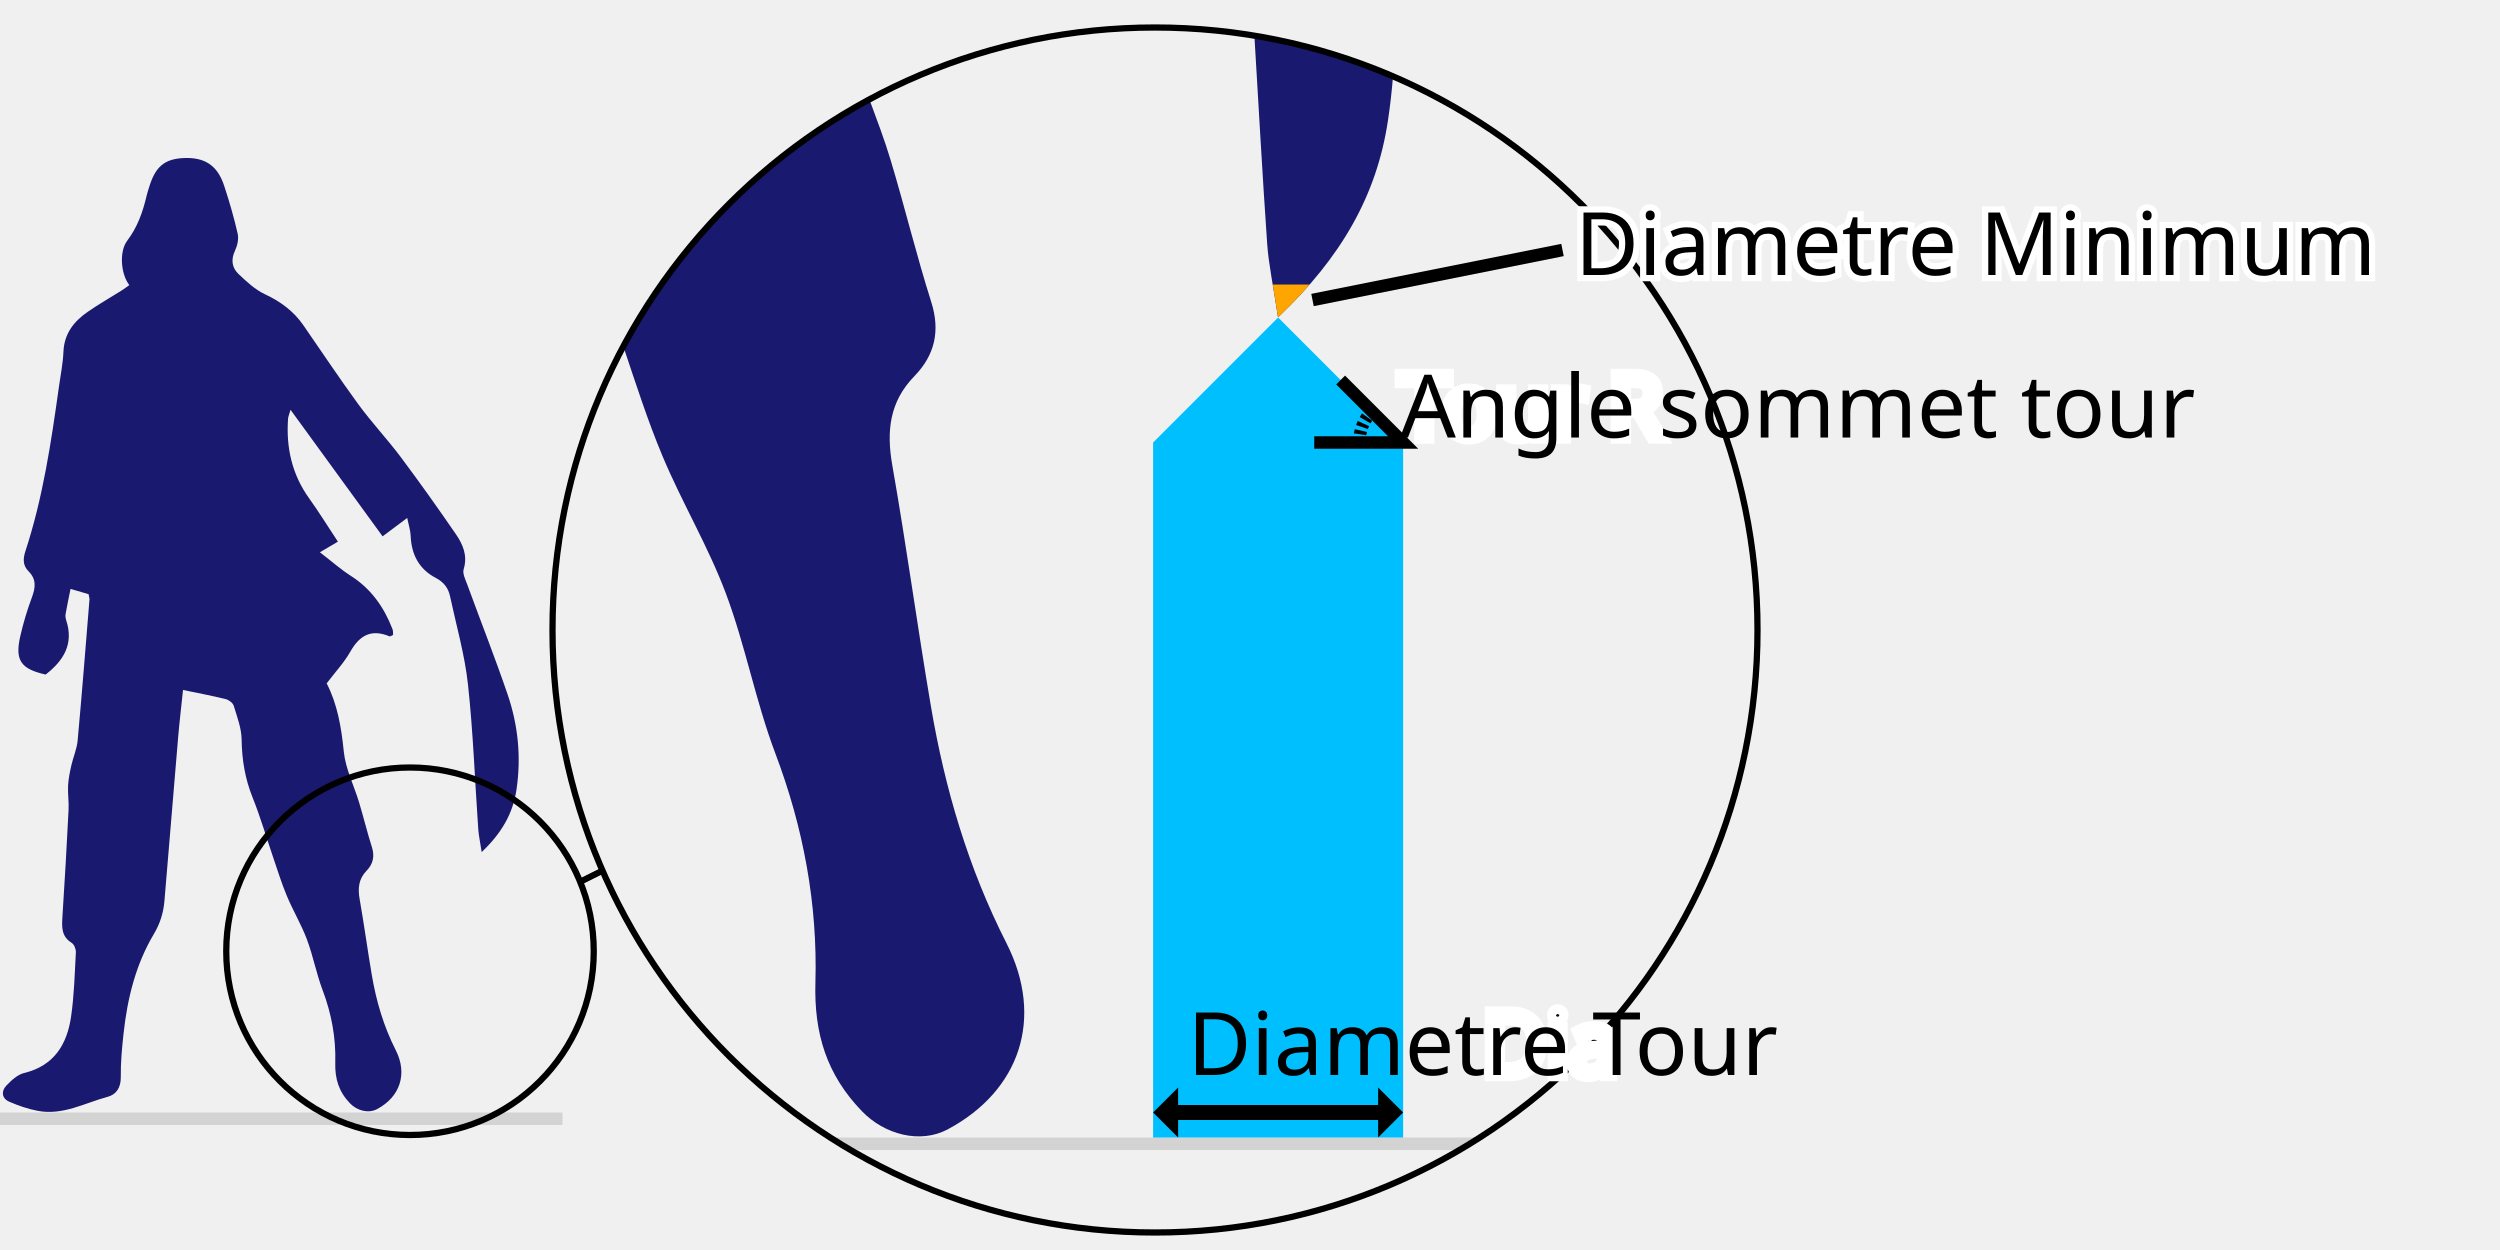
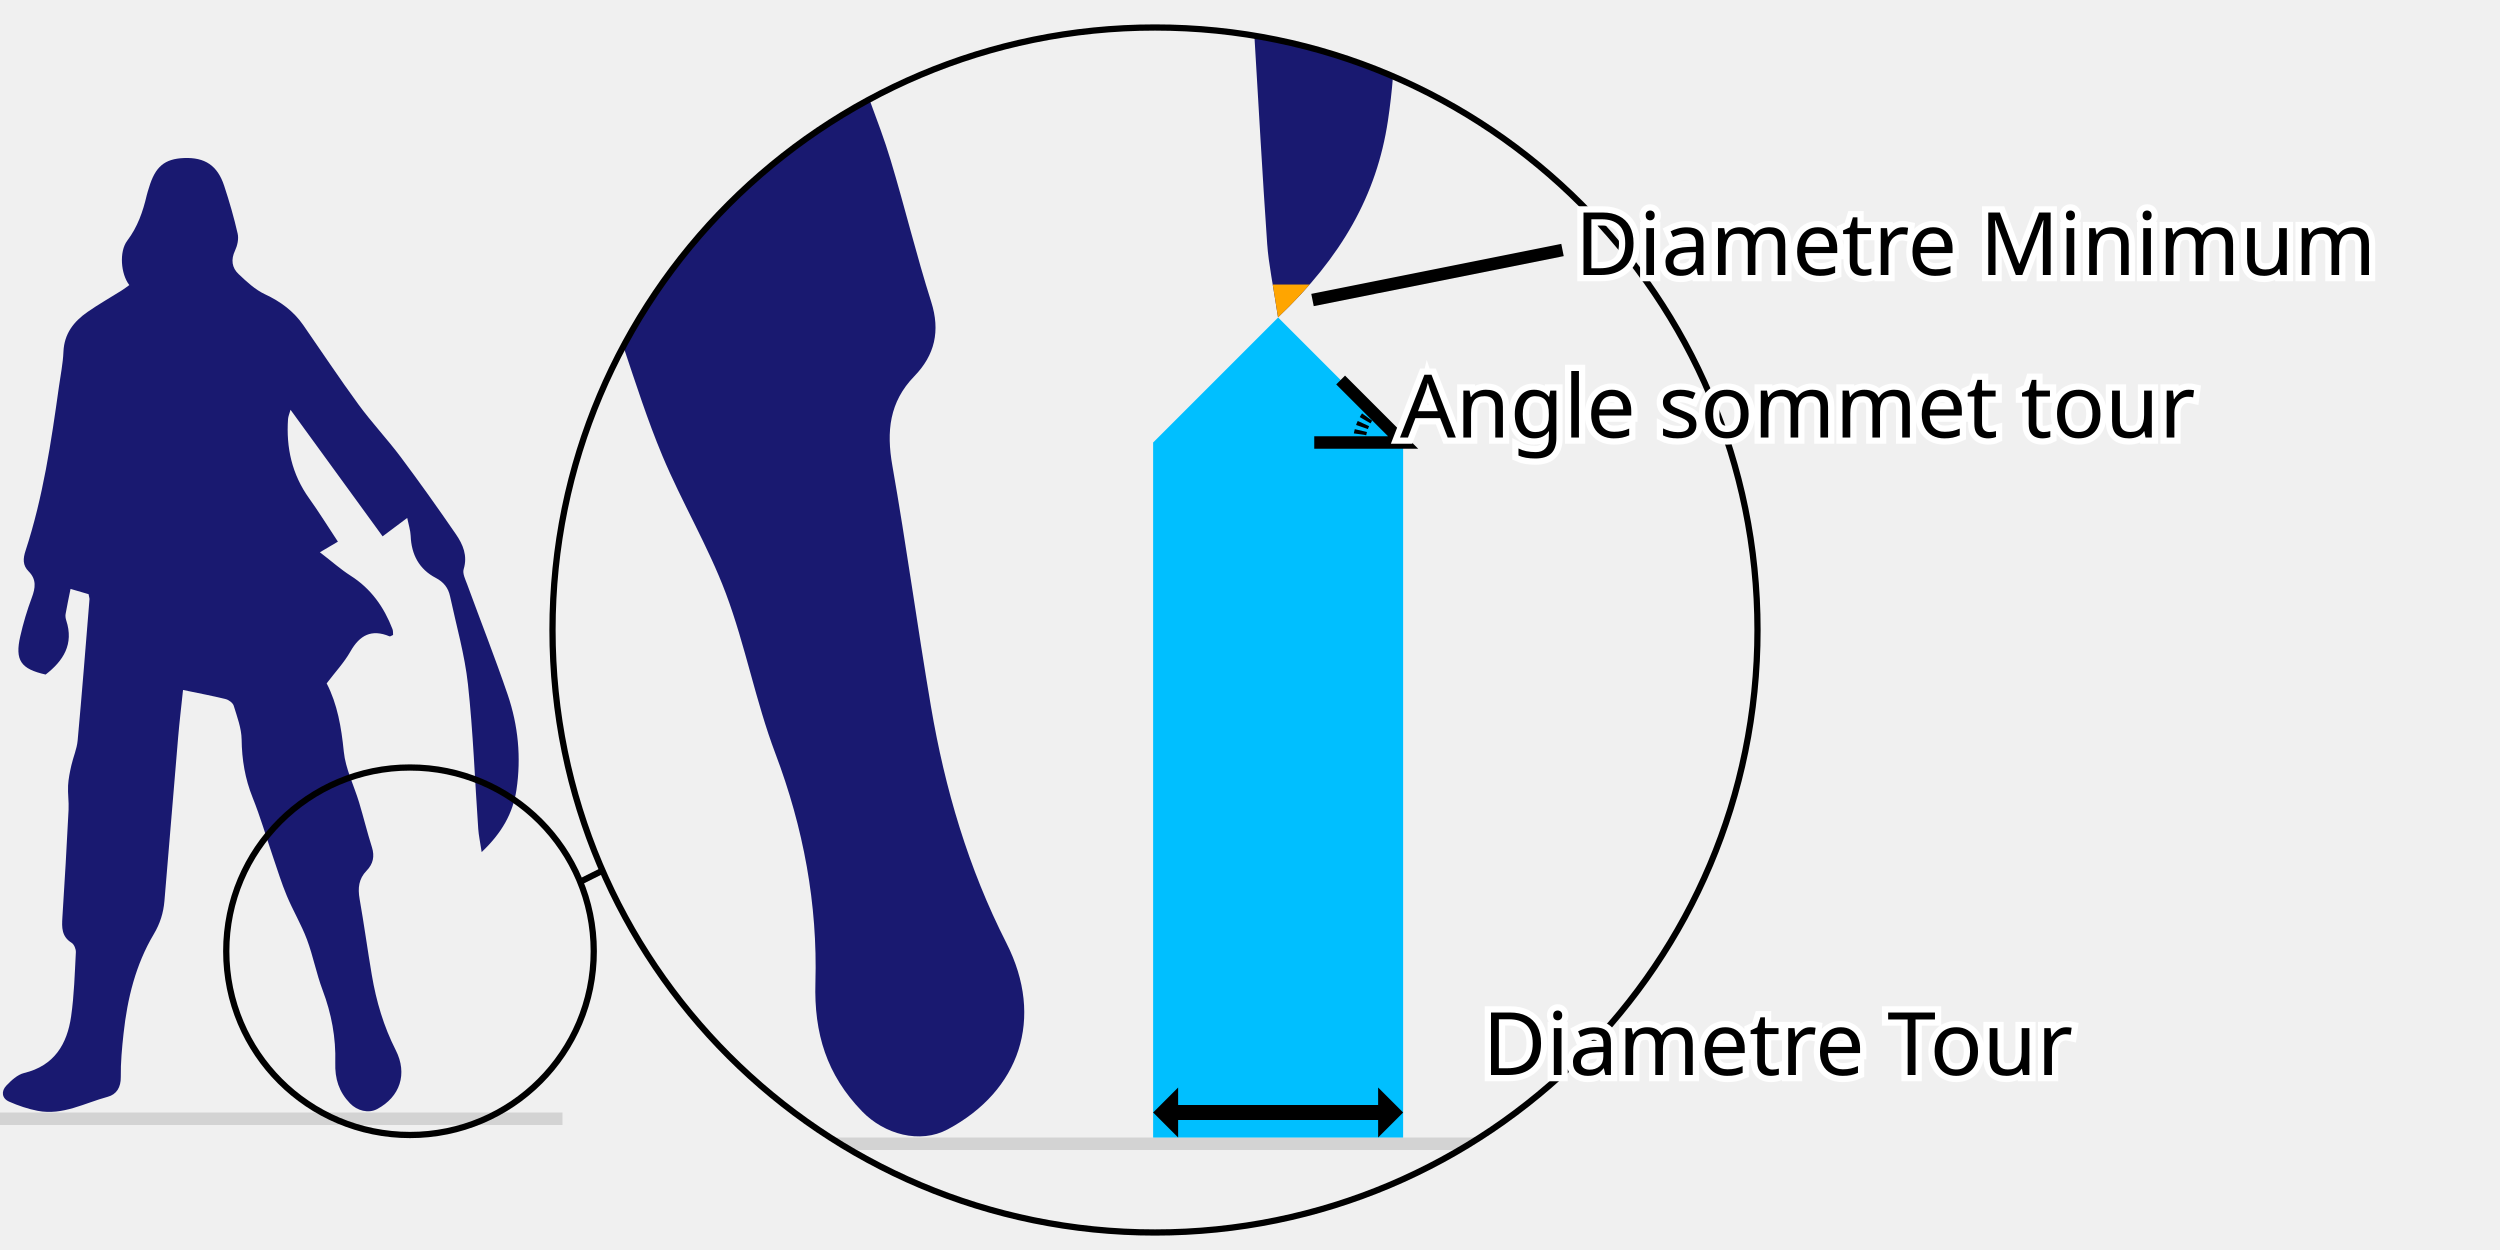
<svg xmlns="http://www.w3.org/2000/svg" width="2000" height="1000">
  <line x1="0" y1="895" x2="450" y2="895" stroke="lightgrey" stroke-width="10" />
  <path fill="lightgrey" d="M665,910 h520 l-20,10 h-480 z" />
  <g fill="midnightblue">
    <path d="m70.84,475.33 c-4.25,-1.24 -8.23,-2.4 -14.41,-4.21 -1.45,7.25 -2.84,13.66 -3.96,20.13 -0.28,1.63 0.01,3.5 0.53,5.1 6.19,18.91 -2.21,32.21 -16.49,43.29 -19.87,-4.47 -24.68,-11.31 -20.3,-30.61 2.37,-10.44 5.46,-20.8 9.2,-30.82 2.93,-7.84 3.95,-14.66 -2.51,-21.11 -4.84,-4.84 -4.55,-10.15 -2.46,-16.54 13.95,-42.65 20.5,-86.84 26.69,-131.1 1.31,-9.36 3.24,-18.7 3.63,-28.1 0.6,-14.38 8.24,-24.12 19.2,-31.76 8.8,-6.13 18.17,-11.43 27.26,-17.15 2.14,-1.35 4.15,-2.91 6.24,-4.39 -6.88,-8.79 -8.23,-26.86 -1.67,-35.52 8.31,-10.96 12.57,-23.33 15.61,-36.38 0.49,-2.09 1.22,-4.12 1.83,-6.18 4.97,-16.67 12.4,-22.92 27.96,-23.55 16.67,-0.68 26.78,5.92 32.11,22.08 4.17,12.62 7.88,25.45 10.83,38.4 0.95,4.18 -0.19,9.51 -2.08,13.51 -3.47,7.32 -2.54,13.8 2.85,18.87 6.42,6.06 13.22,12.45 21.06,16.11 12.47,5.82 22.84,13.46 30.64,24.67 14.71,21.16 28.93,42.69 44.15,63.48 10.64,14.53 23.08,27.73 33.88,42.15 15.16,20.25 29.82,40.89 44.14,61.74 5.59,8.15 9.46,17.09 6.16,27.91 -1.06,3.45 1.38,8.21 2.82,12.15 10.77,29.41 22.27,58.57 32.39,88.2 8.42,24.67 10.91,50.35 7.01,76.24 -2.82,18.71 -11.68,34.42 -27.82,49.73 -1.24,-8.21 -2.38,-13.41 -2.75,-18.66 -2.69,-38.54 -4.04,-77.23 -8.22,-115.61 -2.59,-23.74 -9.33,-47.03 -14.35,-70.5 -1.41,-6.59 -5.06,-11.27 -11.4,-14.58 -13.36,-6.97 -19.49,-18.68 -20.08,-33.65 -0.17,-4.29 -1.6,-8.52 -2.76,-14.33 -7.26,5.44 -12.67,9.48 -19.69,14.74 -24.45,-33.62 -48.58,-66.79 -73.65,-101.25 -0.89,3.19 -1.85,5.25 -2,7.36 -1.59,23.02 3.15,44.31 16.82,63.4 7.68,10.71 14.62,21.95 23.07,34.73 -4.86,2.87 -8.6,5.07 -14.4,8.5 9.79,7.54 16.75,13.76 24.53,18.72 16.32,10.34 26.77,25.12 33.56,42.82 0.55,1.44 0.34,3.18 0.46,4.59 -1.33,0.57 -2.28,1.35 -2.8,1.14 -14.41,-6.04 -23.89,-1.05 -31.36,12.15 -4.99,8.82 -12.14,16.43 -18.98,25.45 8.53,16.45 11.77,35.12 13.71,54.62 1.37,13.79 8.13,27.01 12.22,40.57 3.59,11.9 6.51,24.02 10.27,35.86 2.35,7.4 0.91,13.49 -4.28,18.84 -6.31,6.5 -7.08,13.96 -5.56,22.58 3.57,20.3 6.33,40.73 9.79,61.05 3.54,20.83 9.44,40.85 19.1,59.88 9.7,19.08 3.37,37.44 -14.87,47.17 -7.01,3.74 -16.02,1.29 -21.68,-4.56 -8.95,-9.25 -12.18,-19.7 -11.81,-32.61 0.57,-19.85 -3.03,-39.21 -10.14,-58.01 -4.99,-13.19 -7.57,-27.3 -12.53,-40.51 -4.48,-11.94 -11.13,-23.04 -16.07,-34.84 -4.27,-10.22 -7.54,-20.87 -11.13,-31.37 -5.4,-15.76 -10.03,-31.84 -16.24,-47.27 -6.06,-15.06 -8.6,-30.26 -8.81,-46.43 -0.12,-9.07 -3.61,-18.19 -6.32,-27.07 -0.69,-2.25 -3.9,-4.67 -6.37,-5.29 -10.75,-2.67 -21.65,-4.7 -34.19,-7.32 -1.39,13.35 -2.86,25.55 -3.9,37.77 -3.73,43.66 -7.31,87.33 -10.97,131 -0.8,9.5 -3.48,18.12 -8.52,26.57 -14.53,24.41 -21.14,51.52 -24.19,79.52 -1.25,11.52 -2.36,23.15 -2.2,34.71 0.12,8.32 -3.45,14 -10.37,15.86 -18.42,4.94 -36.01,15.12 -56.05,11.27 -7.84,-1.5 -15.6,-4.15 -22.92,-7.37 -5.95,-2.62 -6.44,-8.39 -2.26,-12.79 3.98,-4.18 8.95,-8.83 14.25,-10.11 24.11,-5.85 34.38,-23 37.59,-45.25 2.44,-16.96 2.9,-34.22 3.81,-51.37 0.13,-2.52 -1.41,-6.3 -3.4,-7.54 -8.05,-5.02 -7.9,-12.25 -7.38,-20.31 1.88,-28.72 3.49,-57.45 4.95,-86.18 0.33,-6.41 -0.74,-12.9 -0.4,-19.31 0.28,-5.42 1.43,-10.83 2.62,-16.15 1.5,-6.66 4.41,-13.13 5.03,-19.84 3.45,-37.63 6.4,-75.3 9.48,-112.96 0.07,-0.81 -0.27,-1.66 -0.72,-4.12 z" />
    <path d="M1003.5,28.46 C1006.86,83.95 1009.87,139.48 1013.73,194.93 C1014.89,211.52 1018.51,227.94 1022.41,253.89 C1073.42,205.53 1101.39,155.9 1110.31,96.77 C1112.12,84.76 1113.49,72.77 1114.43,60.8 A481.59,481.59 0 0 0 1003.5,28.46 z M695.45,79.31 A481.59,481.59 0 0 0 498.65,277.08 C508.53,306.49 517.97,336.1 529.92,364.66 C545.5,401.92 566.53,437.01 580.69,474.73 C596.35,516.47 604.51,561.05 620.28,602.74 C642.75,662.14 654.14,723.31 652.33,786.03 C651.15,826.82 661.36,859.85 689.64,889.07 C707.52,907.56 735.98,915.32 758.15,903.49 C815.78,872.74 835.76,814.75 805.13,754.45 C774.59,694.34 755.95,631.06 744.77,565.25 C733.85,501.05 725.15,436.48 713.86,372.355 C709.07,345.11 711.5,321.53 731.44,301 C747.84,284.1 752.38,264.84 744.97,241.47 C733.09,204.04 723.86,165.77 712.53,128.16 C707.6,111.77 701.43,95.54 695.45,79.311 z" />
  </g>
  <path fill="orange" d="M1018.17,227.65 C1019.47,235.43 1020.89,243.8 1022.41,253.89 C1031.58,245.2 1039.99,236.47 1047.69,227.65 z" />
  <path fill="deepskyblue" d="M1022.5,254 l100,100 v556 h-200 v-556 z" />
  <g fill="none" stroke="black" stroke-width="5">
    <circle cx="328" cy="761" r="147" />
    <circle cx="924" cy="504" r="482" />
    <line x1="465" y1="705" x2="483" y2="696" />
  </g>
  <polyline fill="none" stroke="black" stroke-width="10" points="1072.5,304 1122.5,354 1051.4,354" />
  <path fill="none" stroke="black" stroke-width="10" stroke-dasharray="3" d="M1097.5,329 a35,35 0 0 0 -10,25" />
  <path d="M922.5,890 l20,-20 v14 h160 v-14 l20,20 l-20,20 v-14 h-160 v14 z" />
  <line x1="1050" y1="240" x2="1250" y2="200" stroke="black" stroke-width="10" />
  <g font-family="sans-serif" font-size="70px" stroke-width="10">
-     <text x="1120" y="350" stroke="white">Tour R</text>
+     <text x="1120" y="350" stroke="white">Angle sommet tour</text>
    <text x="1120" y="350">Angle sommet tour</text>
-     <text x="1186" y="860" stroke="white">Dia</text>
-     <text x="950" y="860">Diametre Tour</text>
+     <text x="1186" y="860" stroke="white">Diametre Tour</text>
+     <text x="1186" y="860">Diametre Tour</text>
    <text x="1260" y="220" stroke="white">Diametre Minimum</text>
    <text x="1260" y="220">Diametre Minimum </text>
  </g>
</svg>
